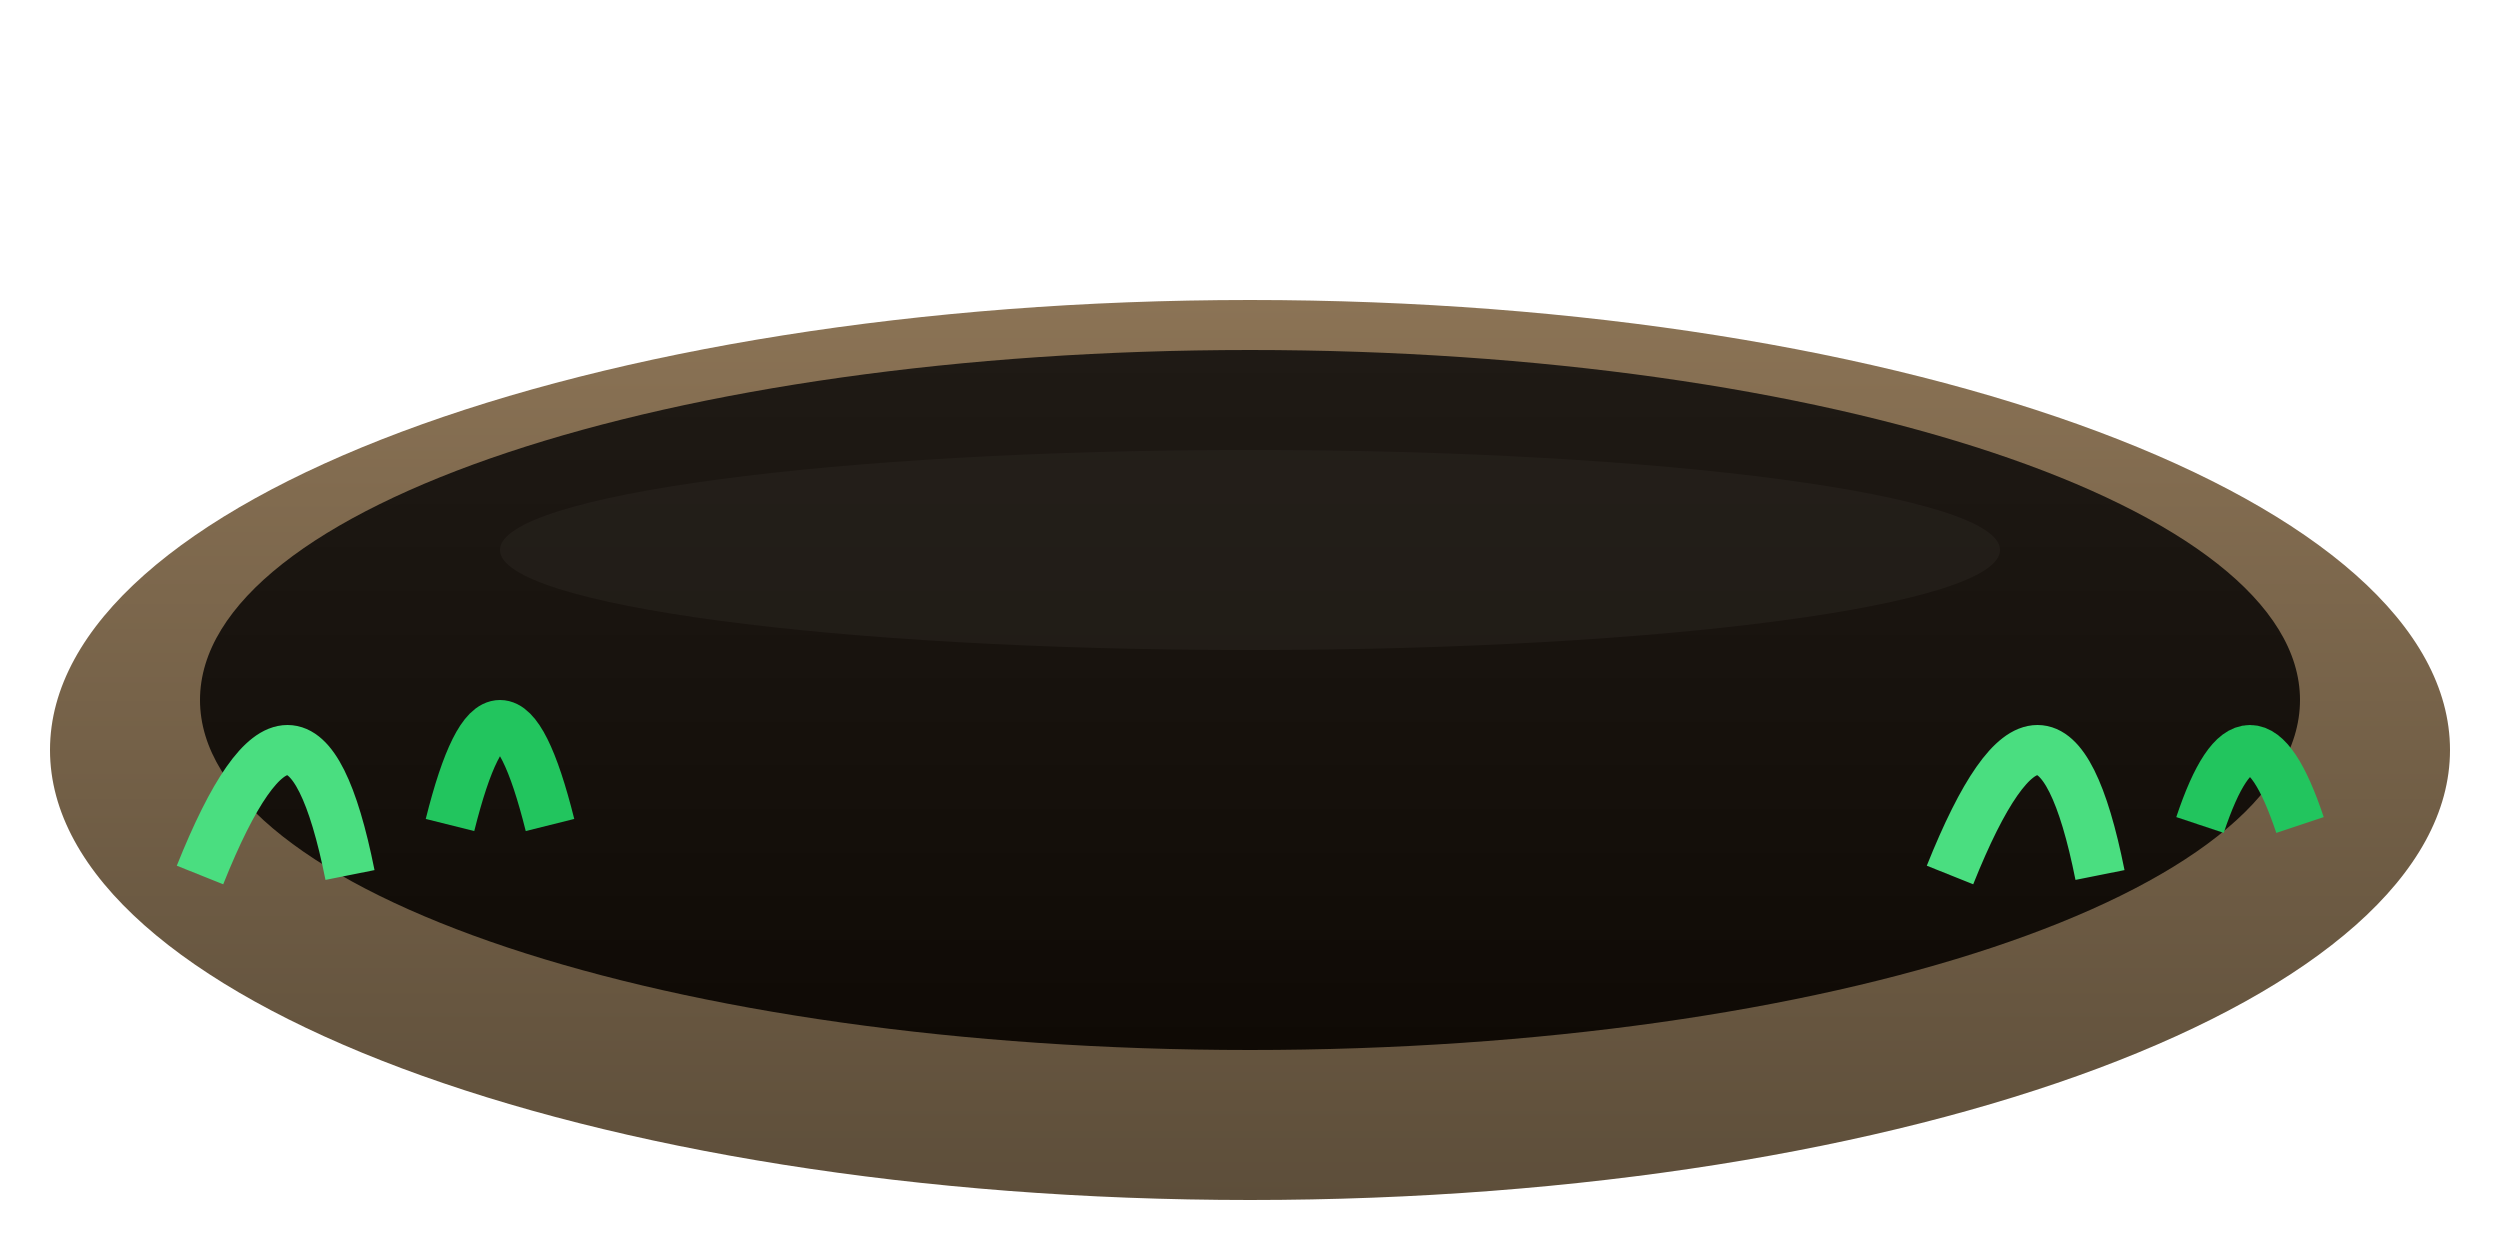
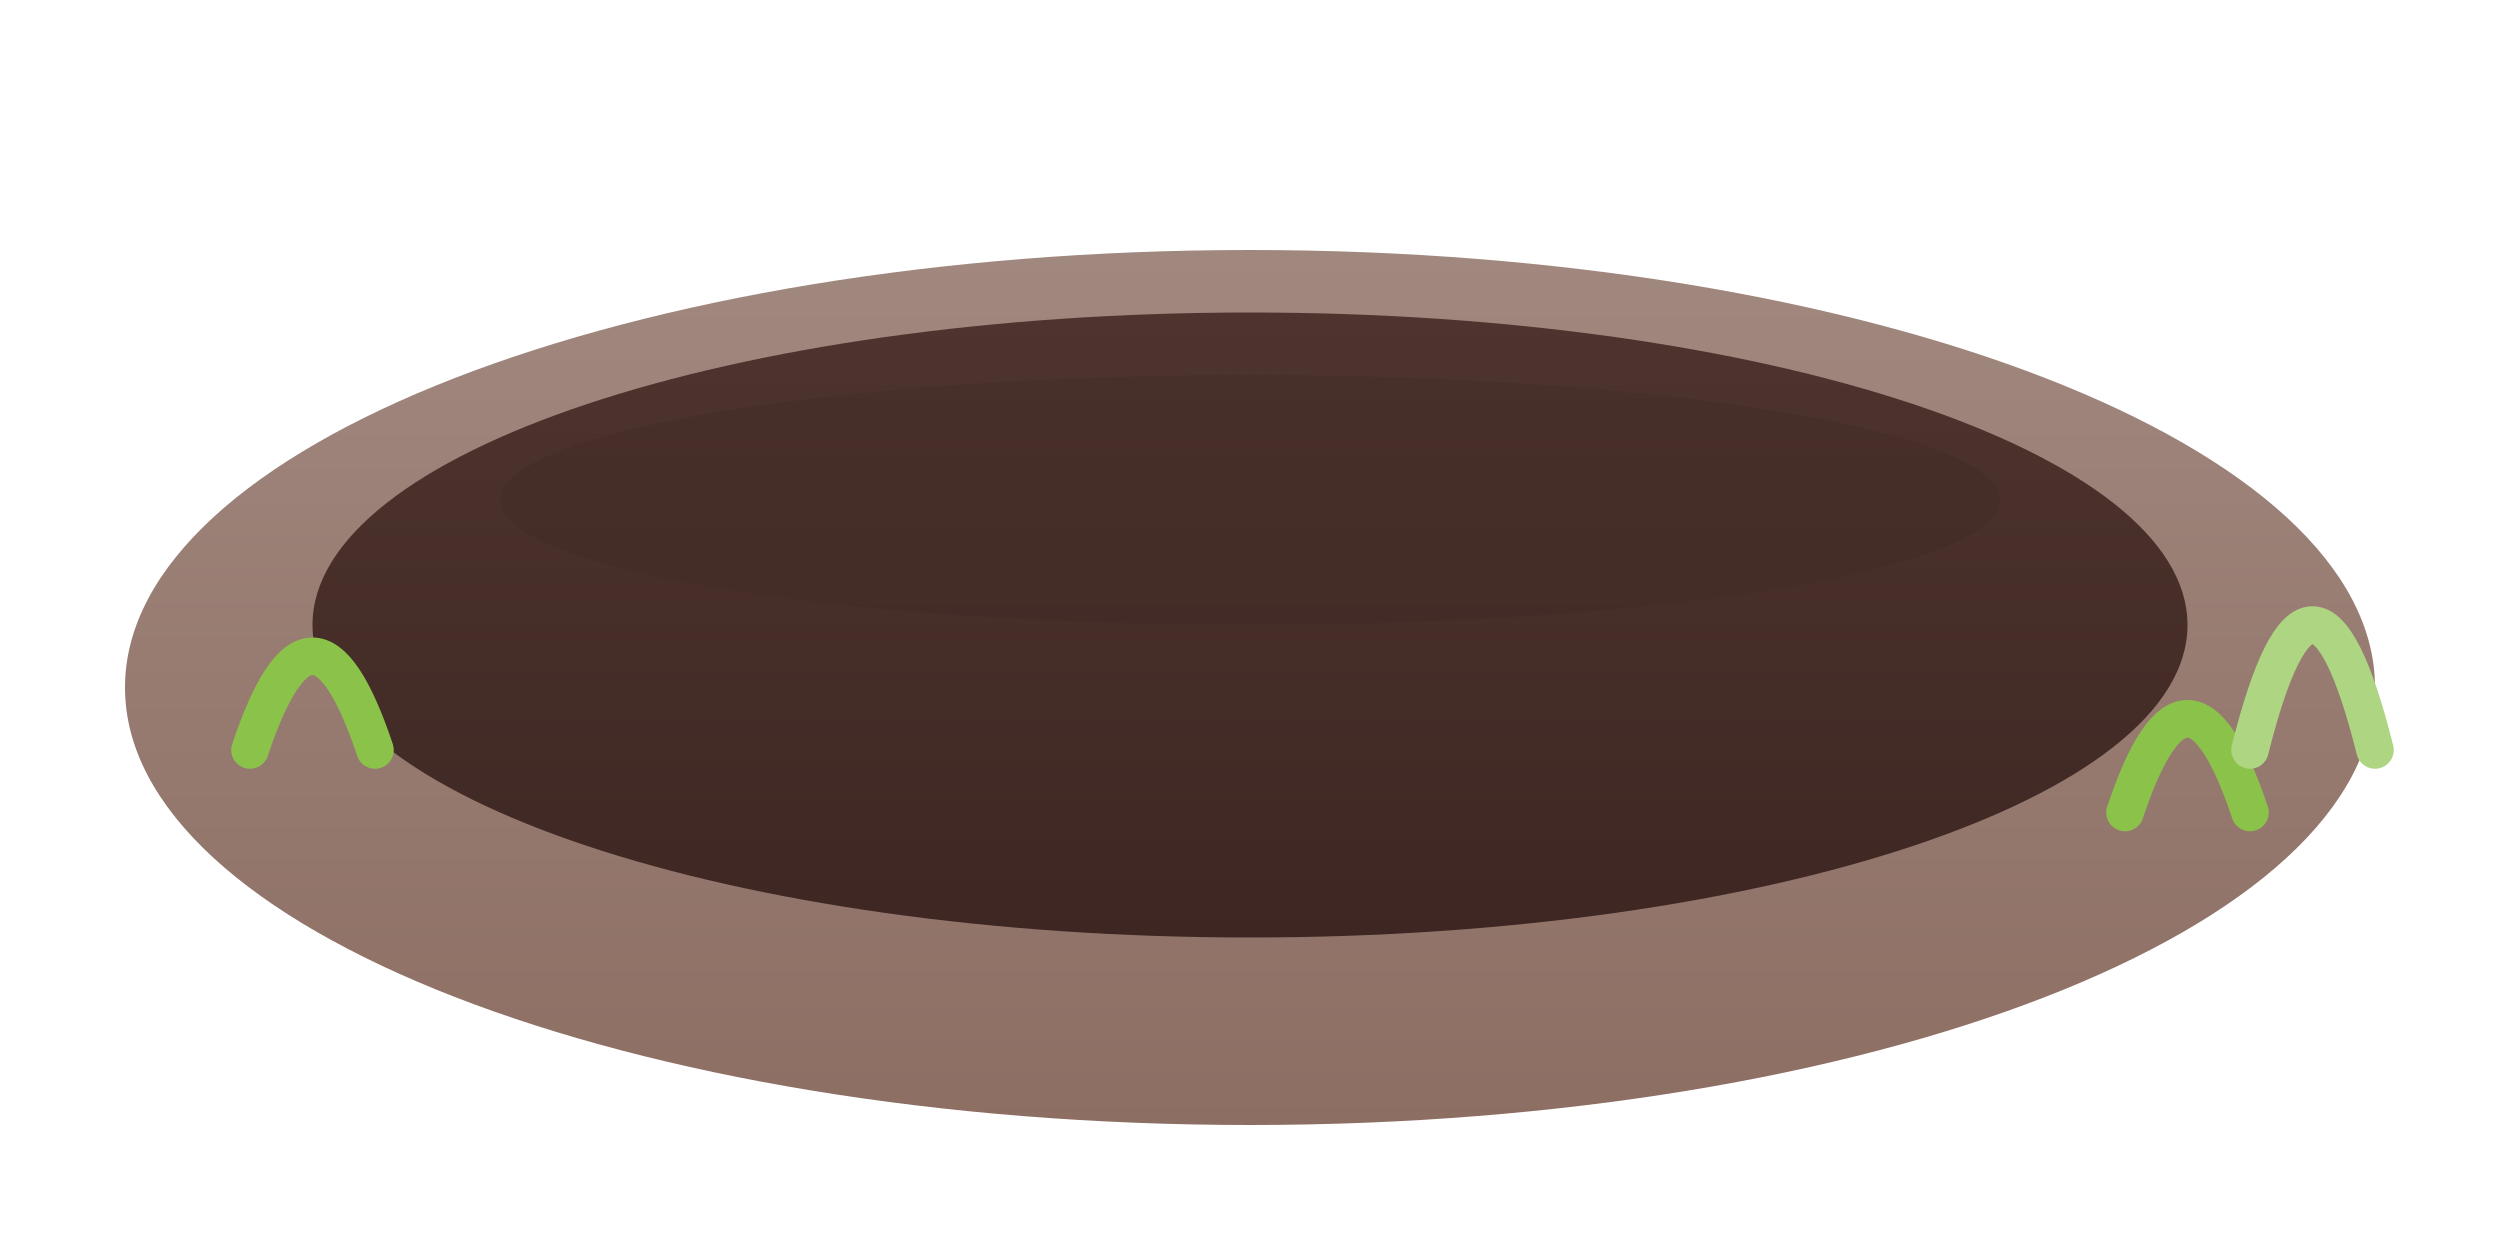
- <svg xmlns="http://www.w3.org/2000/svg" viewBox="0 0 100 50" fill="none">
+ <svg xmlns="http://www.w3.org/2000/svg" viewBox="0 0 200 100" fill="none">
  <defs>
-     <linearGradient id="holeGradient" x1="0%" y1="0%" x2="0%" y2="100%">
-       <stop offset="0%" style="stop-color:#1F1A15" />
-       <stop offset="100%" style="stop-color:#0F0A05" />
+     <linearGradient id="holeDepth" x1="0%" y1="0%" x2="0%" y2="100%">
+       <stop offset="0%" style="stop-color:#4E342E" />
+       <stop offset="100%" style="stop-color:#3E2723" />
    </linearGradient>
-     <linearGradient id="holeRimGradient" x1="0%" y1="0%" x2="0%" y2="100%">
-       <stop offset="0%" style="stop-color:#8B7355" />
-       <stop offset="100%" style="stop-color:#5D4E3A" />
+     <linearGradient id="holeRim" x1="0%" y1="0%" x2="0%" y2="100%">
+       <stop offset="0%" style="stop-color:#A1887F" />
+       <stop offset="100%" style="stop-color:#8D6E63" />
    </linearGradient>
  </defs>
-   <ellipse cx="50" cy="30" rx="48" ry="18" fill="url(#holeRimGradient)" />
-   <ellipse cx="50" cy="28" rx="42" ry="14" fill="url(#holeGradient)" />
-   <ellipse cx="50" cy="22" rx="30" ry="4" fill="#2A2520" opacity="0.5" />
-   <path d="M8 35Q12 25 14 35" stroke="#4ADE80" stroke-width="2" fill="none" />
-   <path d="M18 33Q20 25 22 33" stroke="#22C55E" stroke-width="2" fill="none" />
-   <path d="M78 35Q82 25 84 35" stroke="#4ADE80" stroke-width="2" fill="none" />
-   <path d="M88 33Q90 27 92 33" stroke="#22C55E" stroke-width="2" fill="none" />
+   <ellipse cx="100" cy="55" rx="90" ry="35" fill="url(#holeRim)" />
+   <ellipse cx="100" cy="50" rx="75" ry="25" fill="url(#holeDepth)" />
+   <ellipse cx="100" cy="40" rx="60" ry="10" fill="#3E2723" opacity="0.3" />
+   <path d="M20 60 Q25 45 30 60" stroke="#8BC34A" stroke-width="3" stroke-linecap="round" fill="none" />
+   <path d="M170 65 Q175 50 180 65" stroke="#8BC34A" stroke-width="3" stroke-linecap="round" fill="none" />
+   <path d="M180 60 Q185 40 190 60" stroke="#AED581" stroke-width="3" stroke-linecap="round" fill="none" />
</svg>
